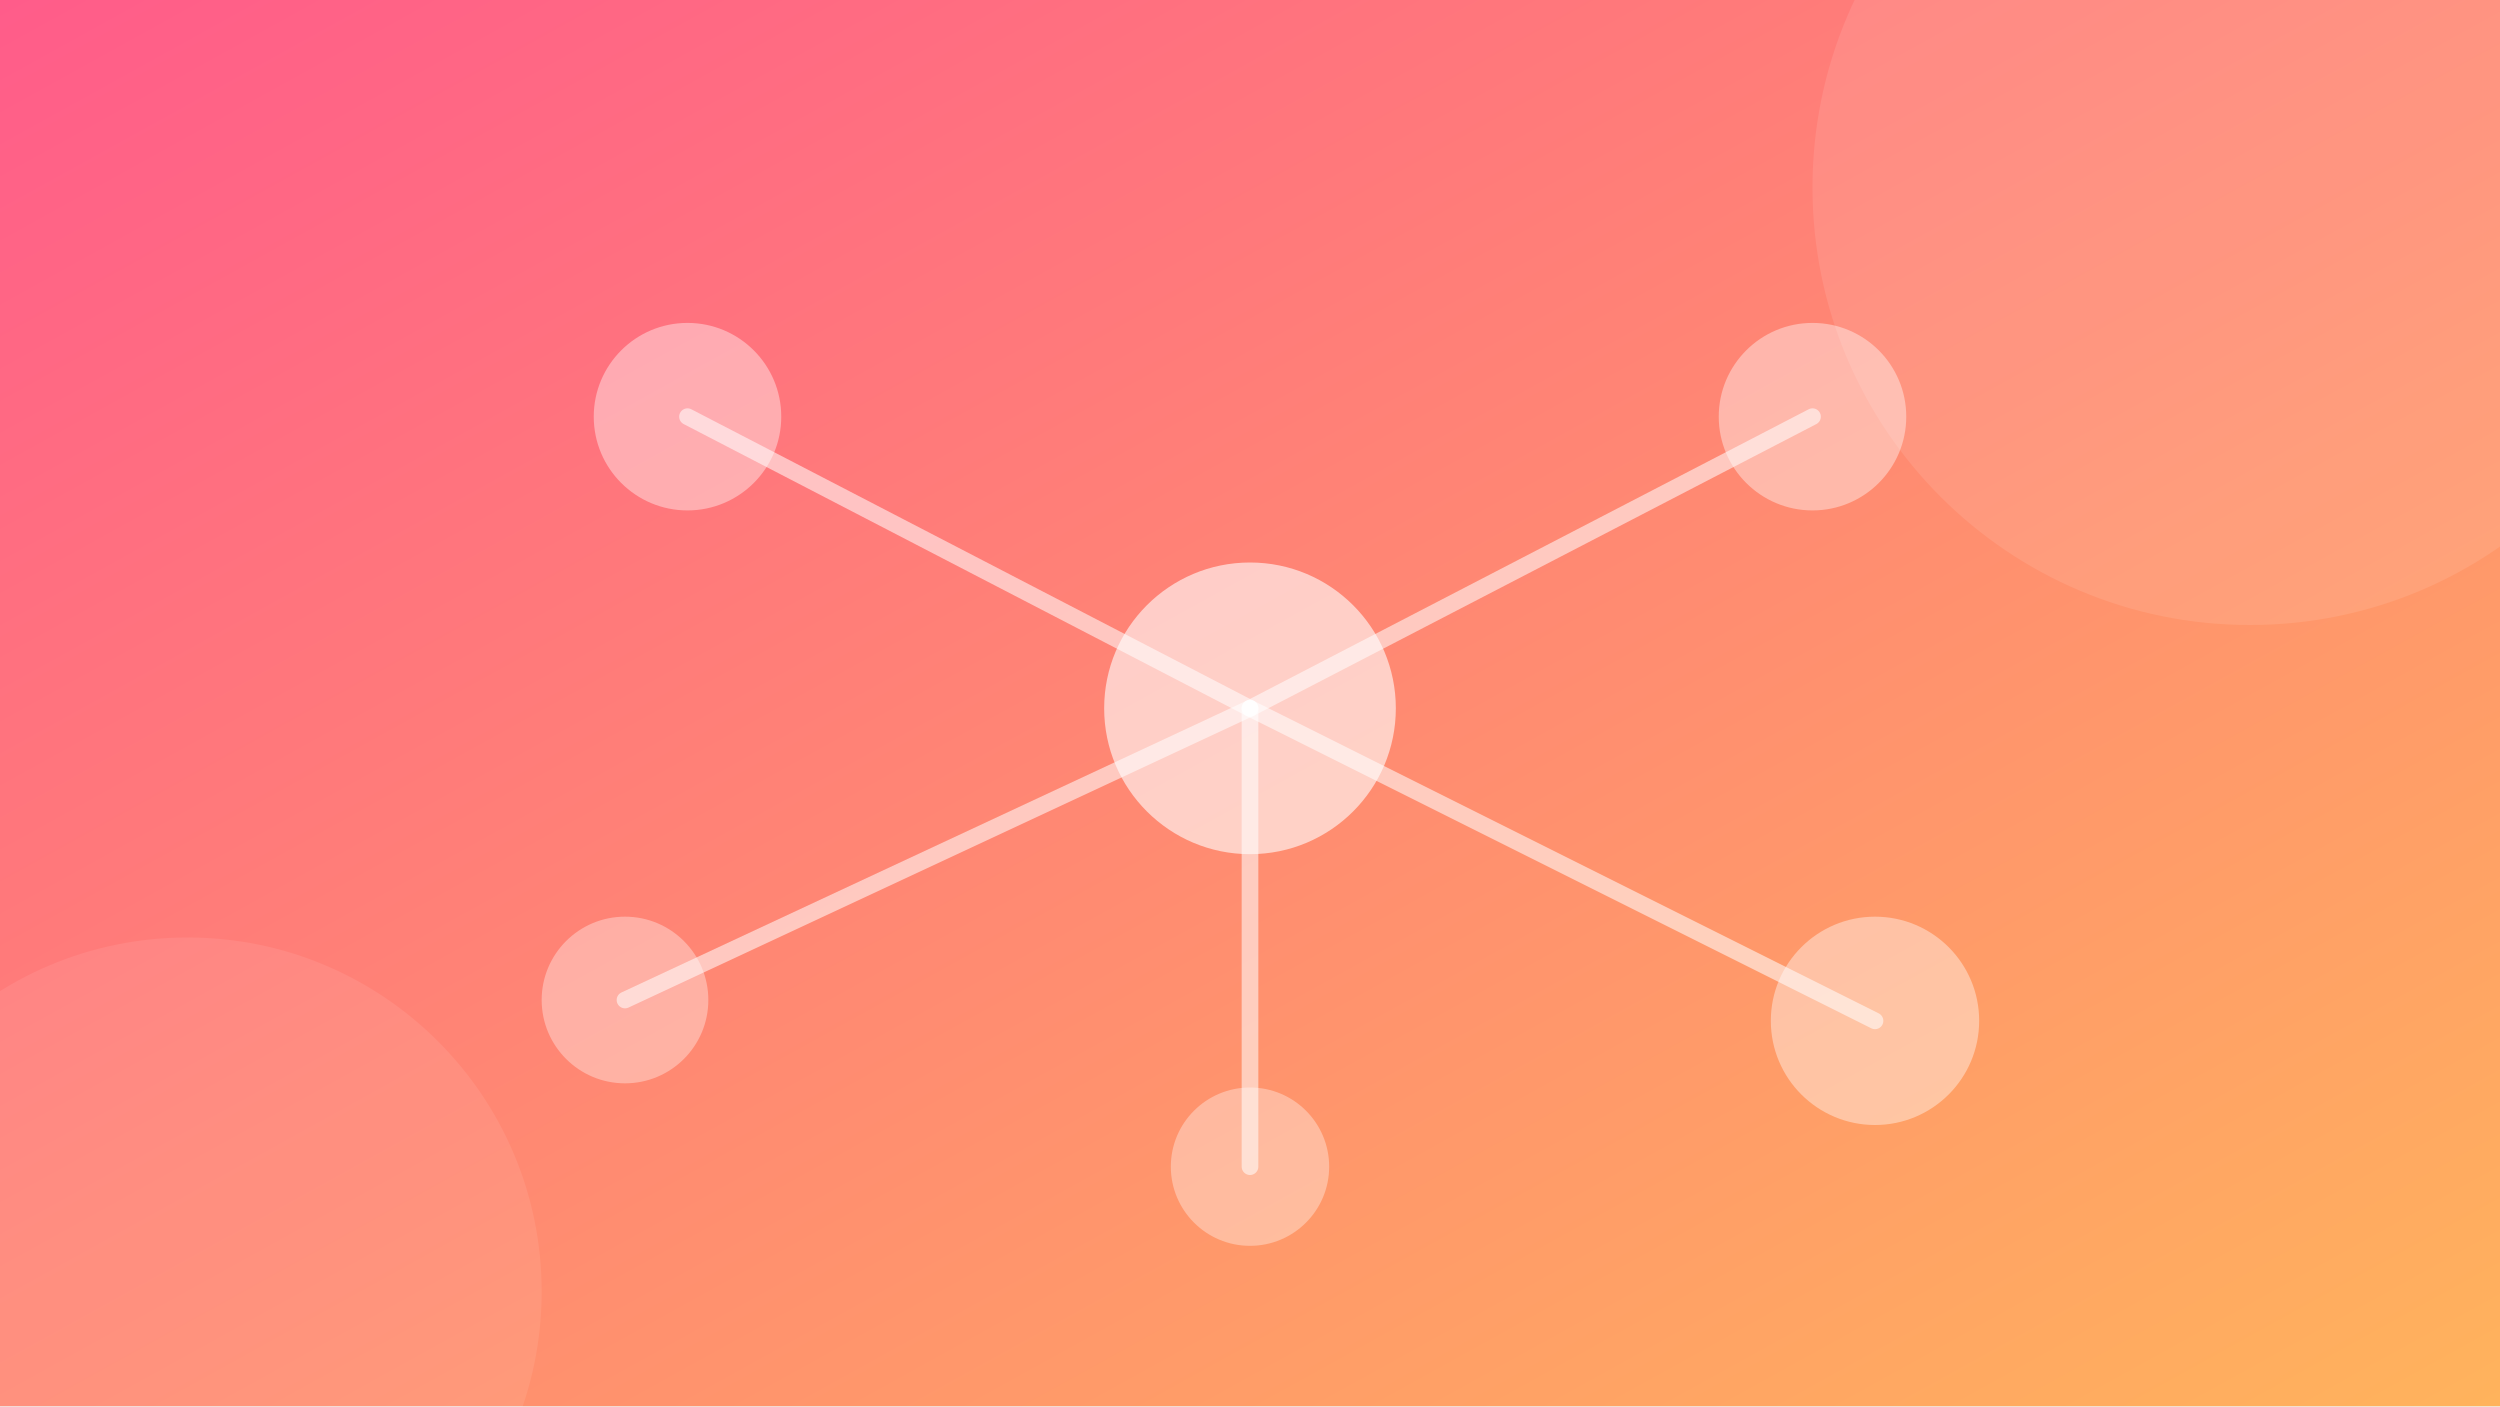
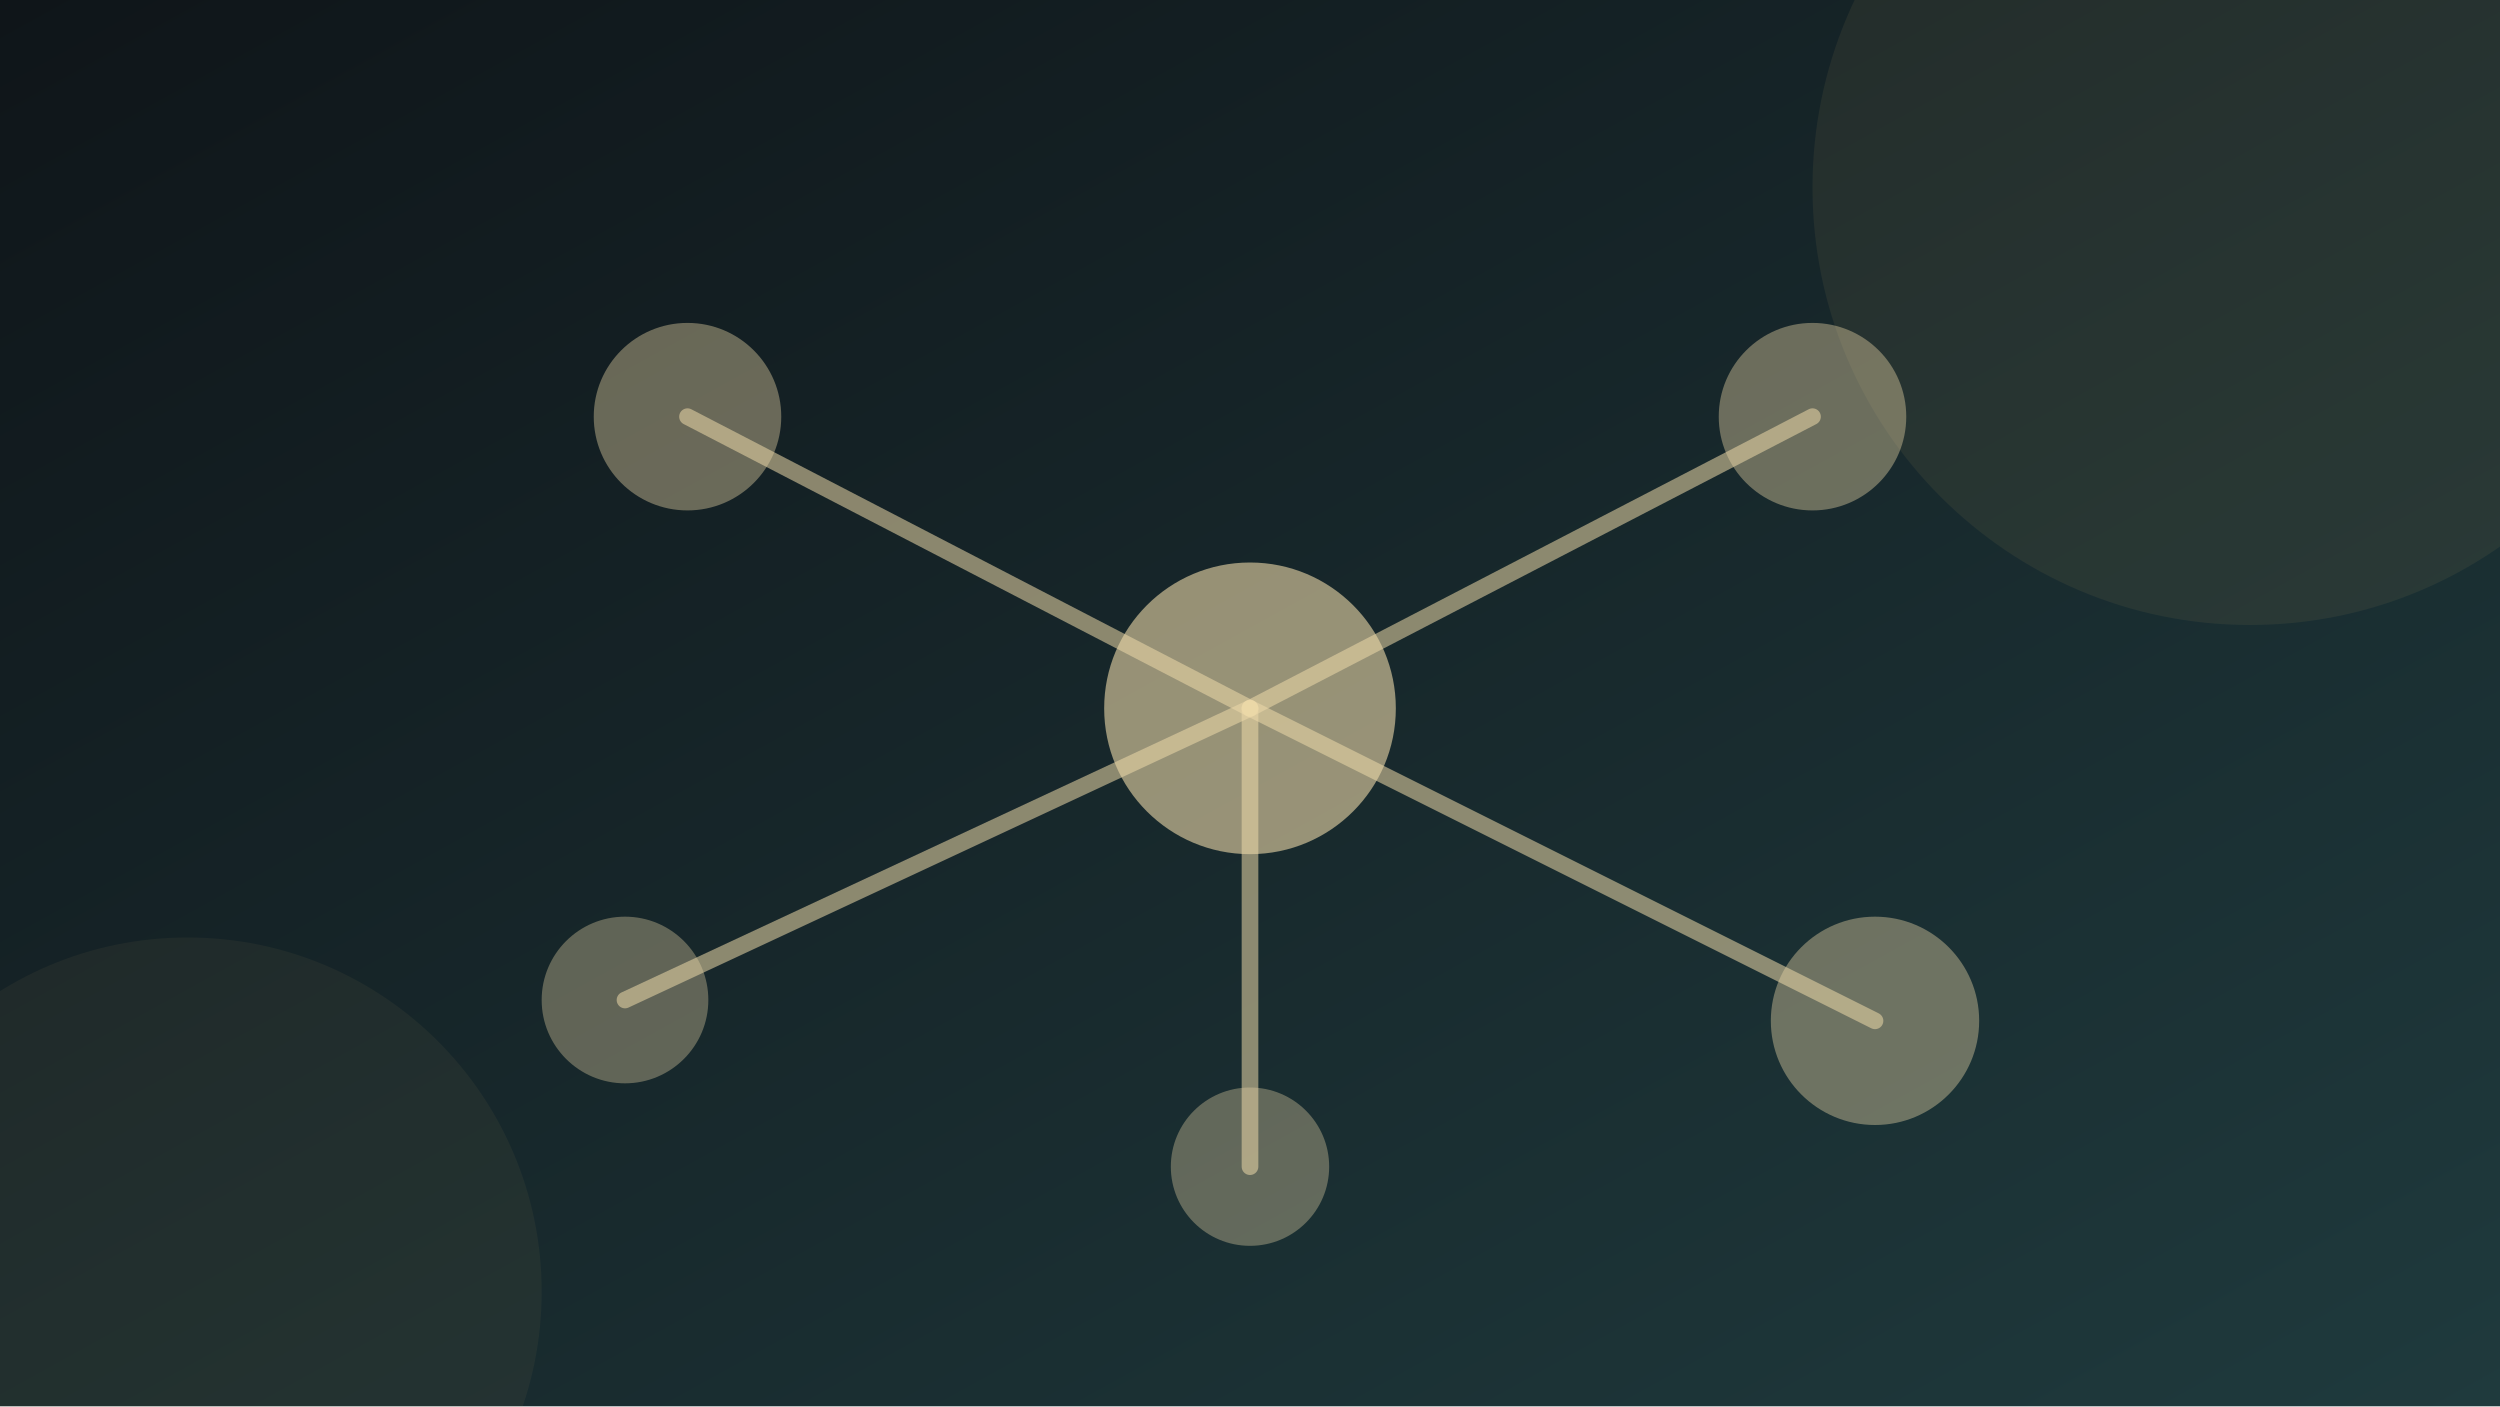
<svg xmlns="http://www.w3.org/2000/svg" viewBox="0 0 1200 675" role="img" aria-label="Connected nodes showing a marketing automation workflow powered by AI">
  <defs>
    <linearGradient id="g" x1="0" y1="0" x2="1" y2="1">
-       <stop offset="0" stop-color="#ff5c8a" />
-       <stop offset="1" stop-color="#ffb35c" />
+       <stop offset="0" stop-color="#0f1519" />
+       <stop offset="1" stop-color="#1f3a3d" />
    </linearGradient>
  </defs>
  <rect width="1200" height="675" fill="url(#g)" />
-   <circle cx="1080" cy="90" r="210" fill="#fff" opacity=".1" />
-   <circle cx="90" cy="620" r="170" fill="#fff" opacity=".08" />
-   <line x1="600" y1="340" x2="330" y2="200" stroke="#fff" fill="none" stroke-linecap="round" stroke-linejoin="round" stroke-width="8" opacity=".55" />
-   <line x1="600" y1="340" x2="870" y2="200" stroke="#fff" fill="none" stroke-linecap="round" stroke-linejoin="round" stroke-width="8" opacity=".55" />
-   <line x1="600" y1="340" x2="300" y2="480" stroke="#fff" fill="none" stroke-linecap="round" stroke-linejoin="round" stroke-width="8" opacity=".55" />
-   <line x1="600" y1="340" x2="900" y2="490" stroke="#fff" fill="none" stroke-linecap="round" stroke-linejoin="round" stroke-width="8" opacity=".55" />
-   <line x1="600" y1="340" x2="600" y2="560" stroke="#fff" fill="none" stroke-linecap="round" stroke-linejoin="round" stroke-width="8" opacity=".55" />
-   <circle cx="600" cy="340" r="70" fill="#fff" opacity="0.6" />
-   <circle cx="330" cy="200" r="45" fill="#fff" opacity="0.4" />
-   <circle cx="870" cy="200" r="45" fill="#fff" opacity="0.4" />
-   <circle cx="300" cy="480" r="40" fill="#fff" opacity="0.35" />
-   <circle cx="900" cy="490" r="50" fill="#fff" opacity="0.4" />
-   <circle cx="600" cy="560" r="38" fill="#fff" opacity="0.35" />
+   <circle cx="1080" cy="90" r="210" fill="#d4b06a" opacity=".08" />
+   <circle cx="90" cy="620" r="170" fill="#d4b06a" opacity=".06" />
+   <line x1="600" y1="340" x2="330" y2="200" stroke="#ecd8a8" fill="none" stroke-linecap="round" stroke-linejoin="round" stroke-width="8" opacity=".55" />
+   <line x1="600" y1="340" x2="870" y2="200" stroke="#ecd8a8" fill="none" stroke-linecap="round" stroke-linejoin="round" stroke-width="8" opacity=".55" />
+   <line x1="600" y1="340" x2="300" y2="480" stroke="#ecd8a8" fill="none" stroke-linecap="round" stroke-linejoin="round" stroke-width="8" opacity=".55" />
+   <line x1="600" y1="340" x2="900" y2="490" stroke="#ecd8a8" fill="none" stroke-linecap="round" stroke-linejoin="round" stroke-width="8" opacity=".55" />
+   <line x1="600" y1="340" x2="600" y2="560" stroke="#ecd8a8" fill="none" stroke-linecap="round" stroke-linejoin="round" stroke-width="8" opacity=".55" />
+   <circle cx="600" cy="340" r="70" fill="#ecd8a8" opacity="0.6" />
+   <circle cx="330" cy="200" r="45" fill="#ecd8a8" opacity="0.4" />
+   <circle cx="870" cy="200" r="45" fill="#ecd8a8" opacity="0.4" />
+   <circle cx="300" cy="480" r="40" fill="#ecd8a8" opacity="0.35" />
+   <circle cx="900" cy="490" r="50" fill="#ecd8a8" opacity="0.4" />
+   <circle cx="600" cy="560" r="38" fill="#ecd8a8" opacity="0.35" />
</svg>
